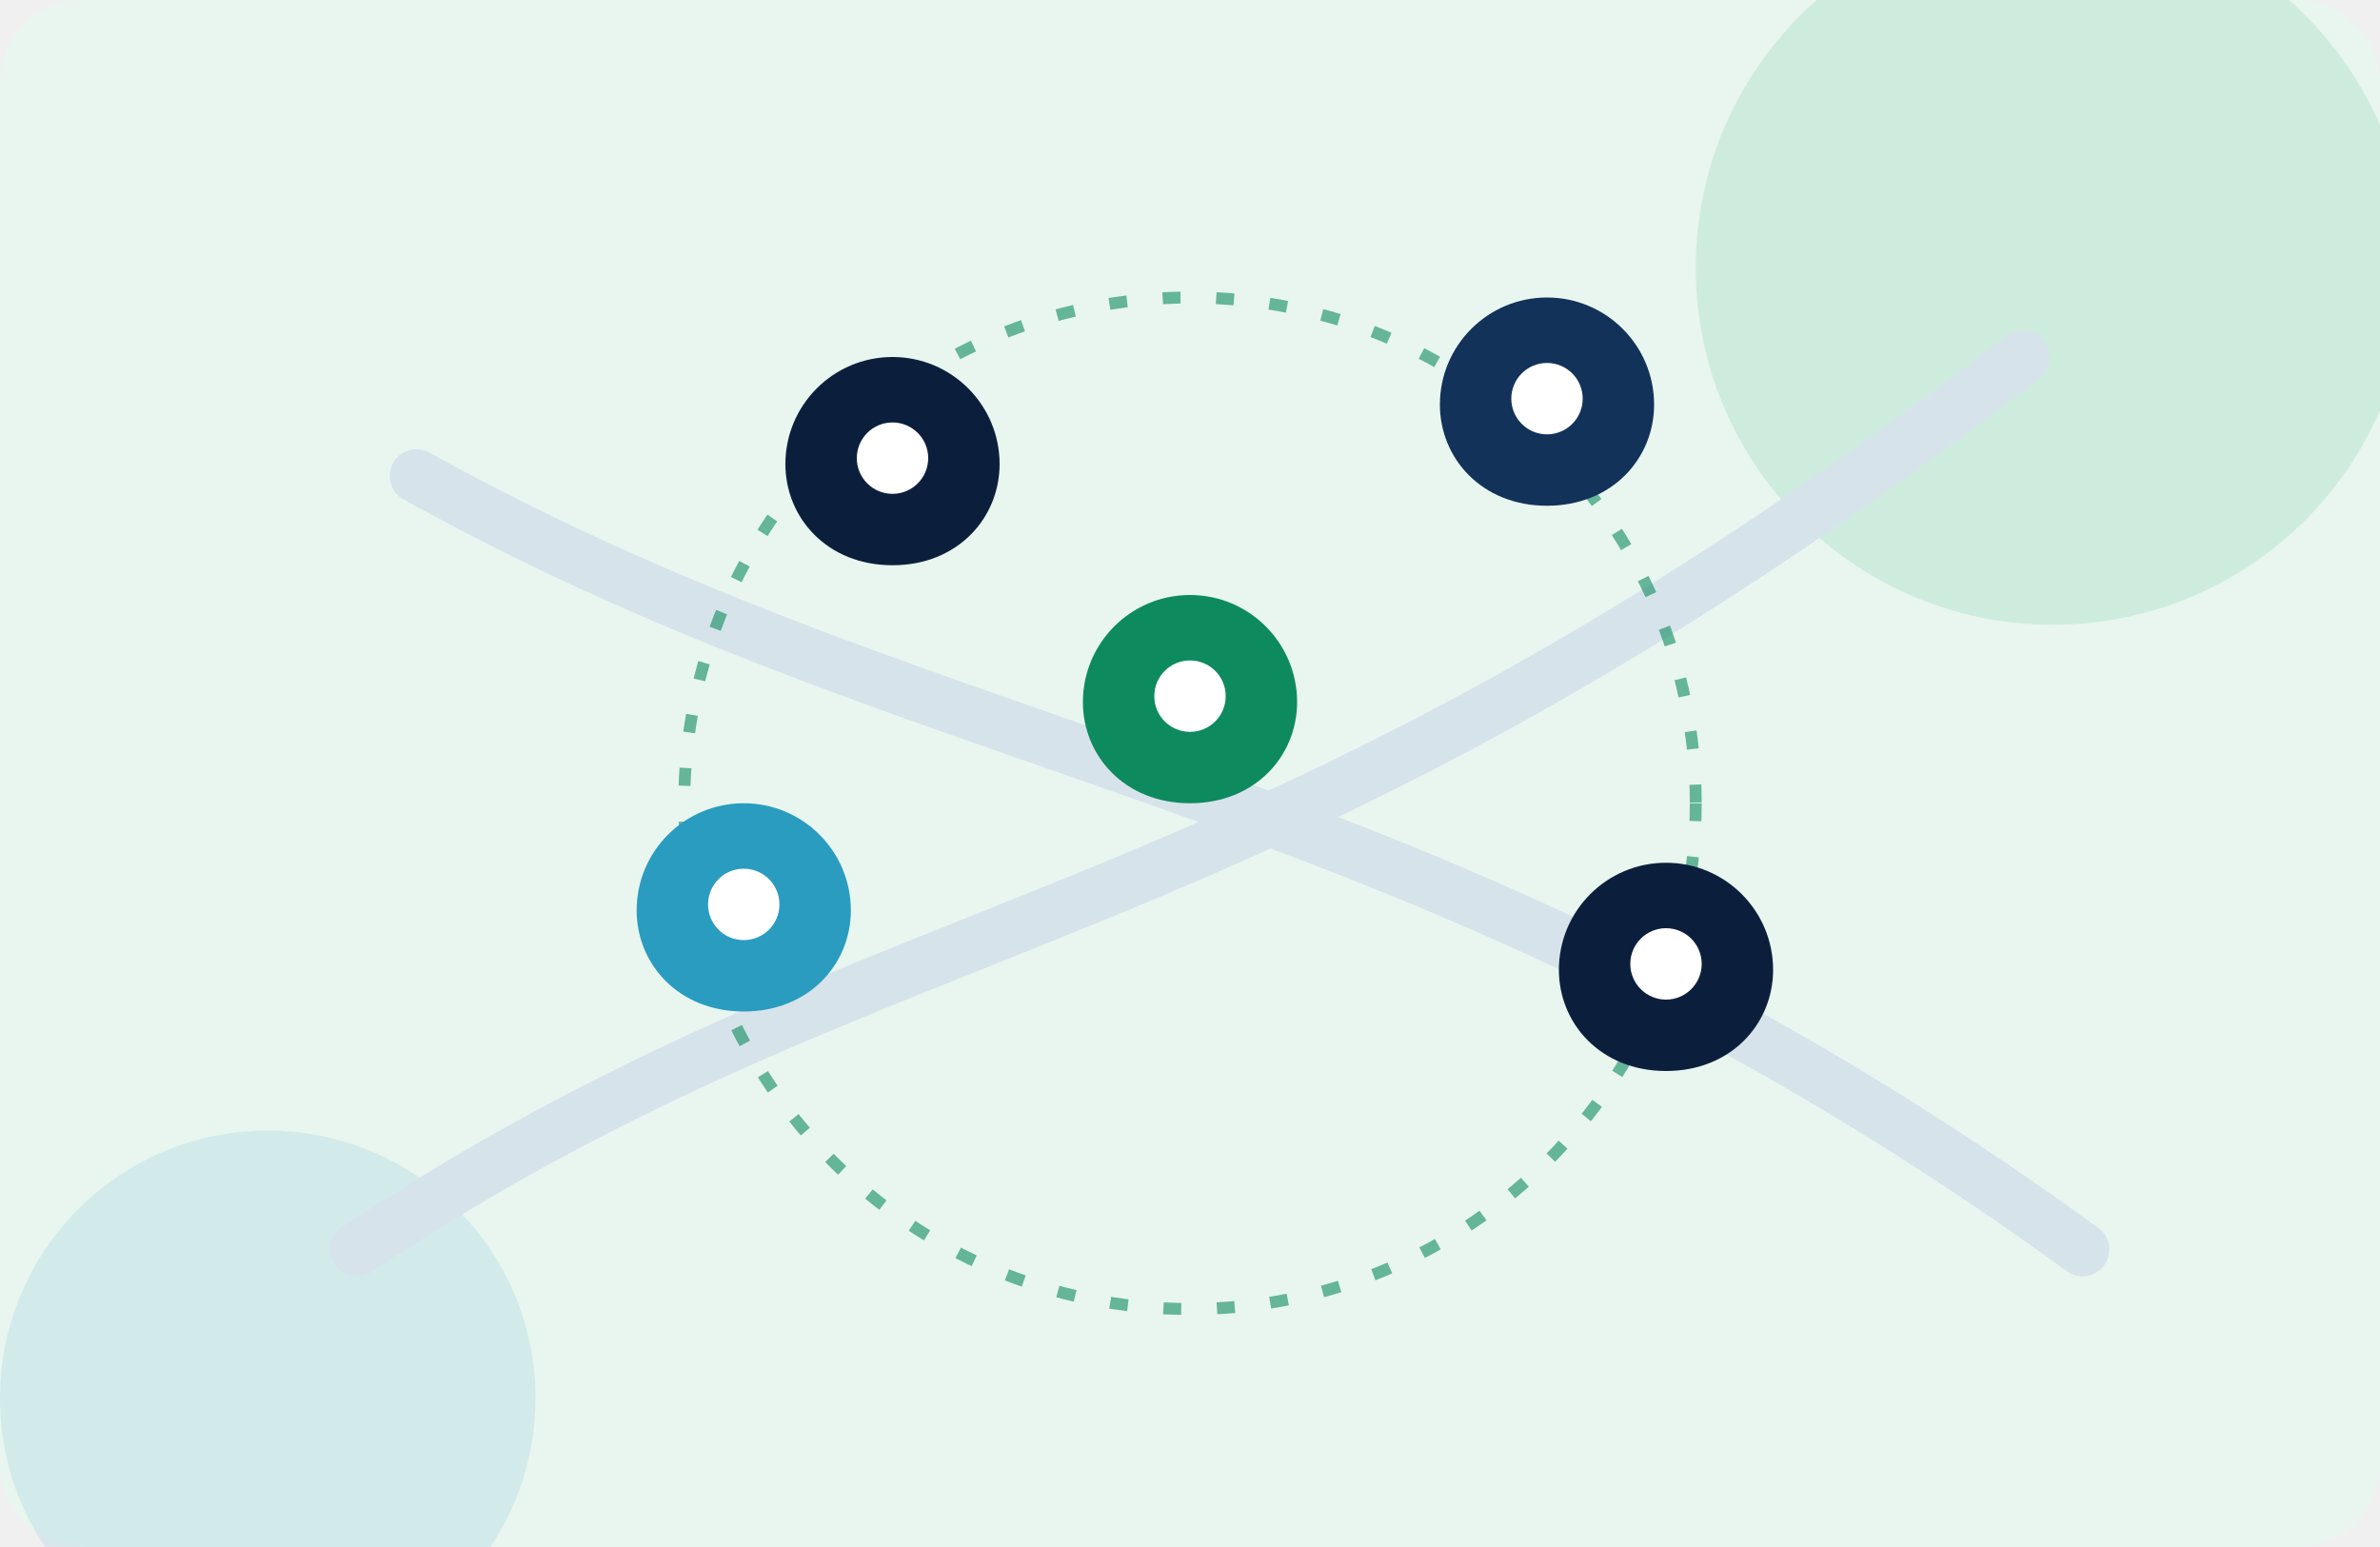
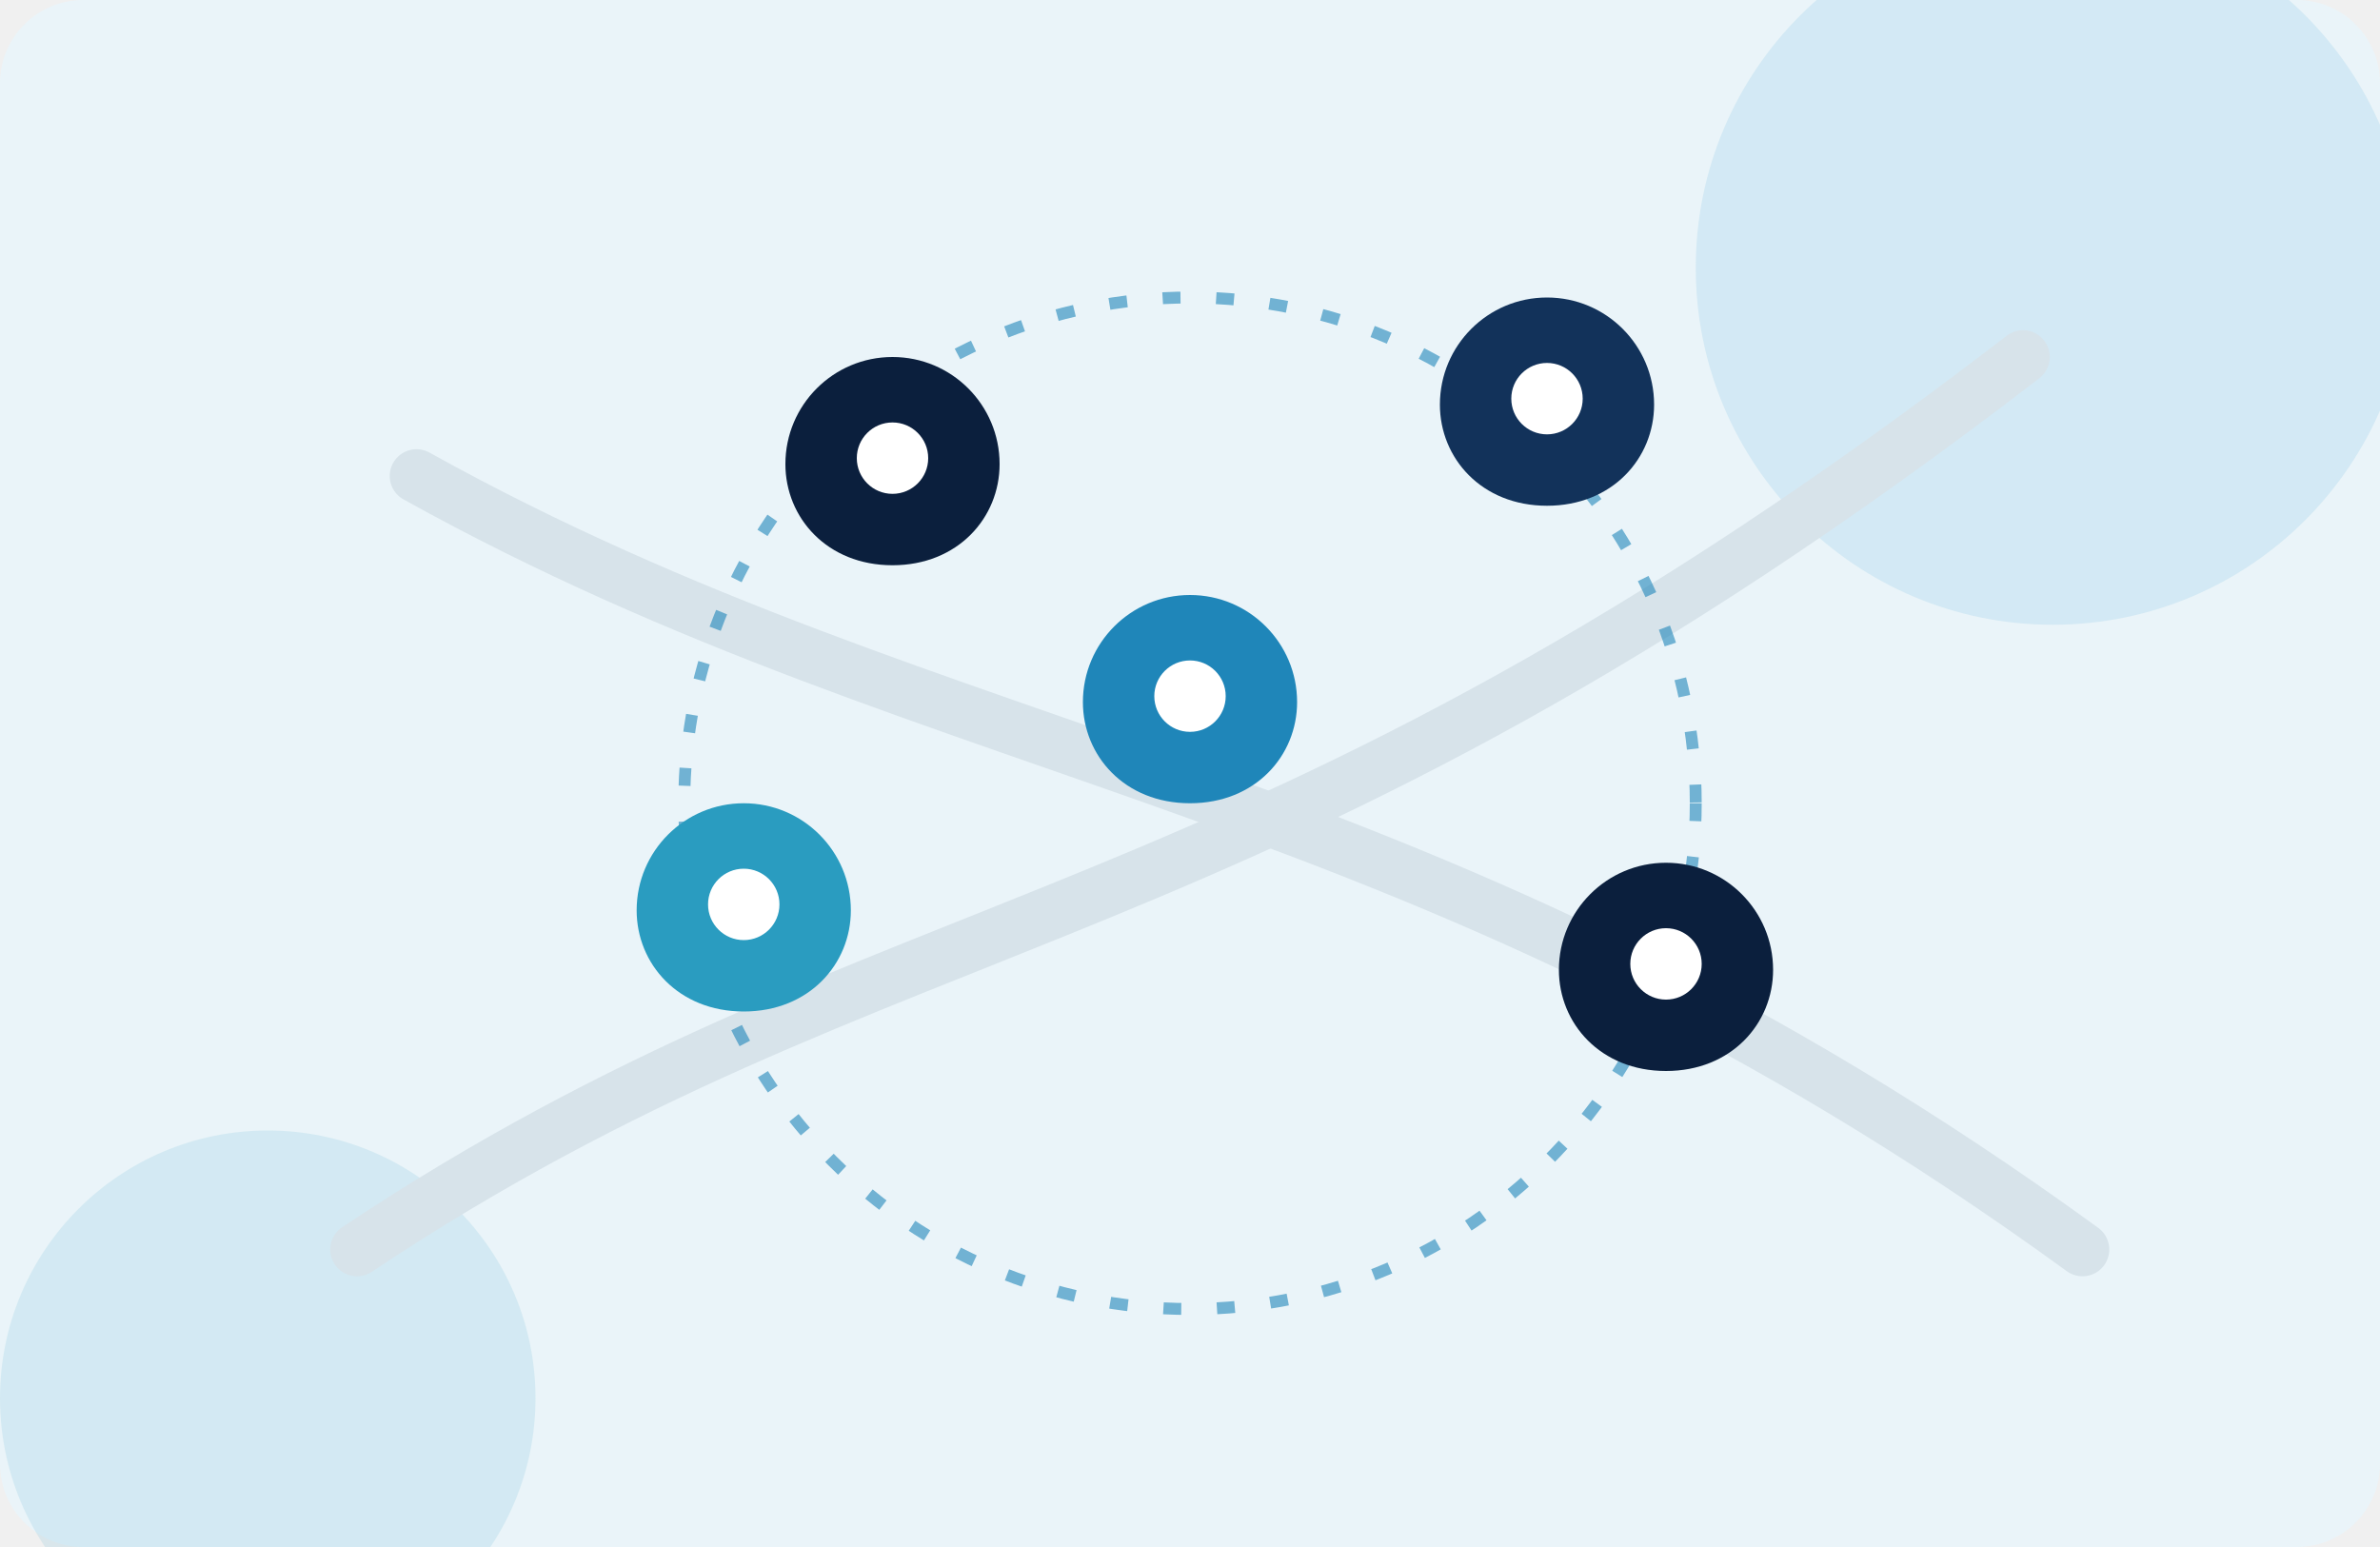
<svg xmlns="http://www.w3.org/2000/svg" viewBox="0 0 800 520" width="800" height="520" role="img">
-   <rect width="800" height="520" rx="28" fill="#e8f6ef" />
-   <circle cx="690" cy="90" r="120" fill="#7fcfab" opacity=".25" />
+   <rect width="800" height="520" rx="28" fill="#eaf4f9" />
+   <circle cx="690" cy="90" r="120" fill="#8ec8e6" opacity=".25" />
  <circle cx="90" cy="470" r="90" fill="#2a9cc0" opacity=".12" />
  <path d="M120 420 C 300 300, 420 320, 680 120" stroke="#d7e3ea" stroke-width="18" fill="none" stroke-linecap="round" />
  <path d="M140 160 C 320 260, 480 260, 700 420" stroke="#d7e3ea" stroke-width="18" fill="none" stroke-linecap="round" />
-   <circle cx="400" cy="270" r="170" fill="none" stroke="#0e8a5f" stroke-width="4" stroke-dasharray="6 12" opacity=".6" />
-   <path d="M400 270 c-22 0 -36 -16 -36 -34 a36 36 0 0 1 72 0 c0 18 -14 34 -36 34 z" fill="#0e8a5f" />
+   <circle cx="400" cy="270" r="170" fill="none" stroke="#1f86b9" stroke-width="4" stroke-dasharray="6 12" opacity=".6" />
+   <path d="M400 270 c-22 0 -36 -16 -36 -34 a36 36 0 0 1 72 0 c0 18 -14 34 -36 34 z" fill="#1f86b9" />
  <circle cx="400" cy="234" r="12" fill="#fff" />
  <path d="M300 190 c-22 0 -36 -16 -36 -34 a36 36 0 0 1 72 0 c0 18 -14 34 -36 34 z" fill="#0b1f3d" />
  <circle cx="300" cy="154" r="12" fill="#fff" />
  <path d="M520 170 c-22 0 -36 -16 -36 -34 a36 36 0 0 1 72 0 c0 18 -14 34 -36 34 z" fill="#12325a" />
  <circle cx="520" cy="134" r="12" fill="#fff" />
  <path d="M250 340 c-22 0 -36 -16 -36 -34 a36 36 0 0 1 72 0 c0 18 -14 34 -36 34 z" fill="#2a9cc0" />
  <circle cx="250" cy="304" r="12" fill="#fff" />
  <path d="M560 360 c-22 0 -36 -16 -36 -34 a36 36 0 0 1 72 0 c0 18 -14 34 -36 34 z" fill="#0b1f3d" />
  <circle cx="560" cy="324" r="12" fill="#fff" />
</svg>
